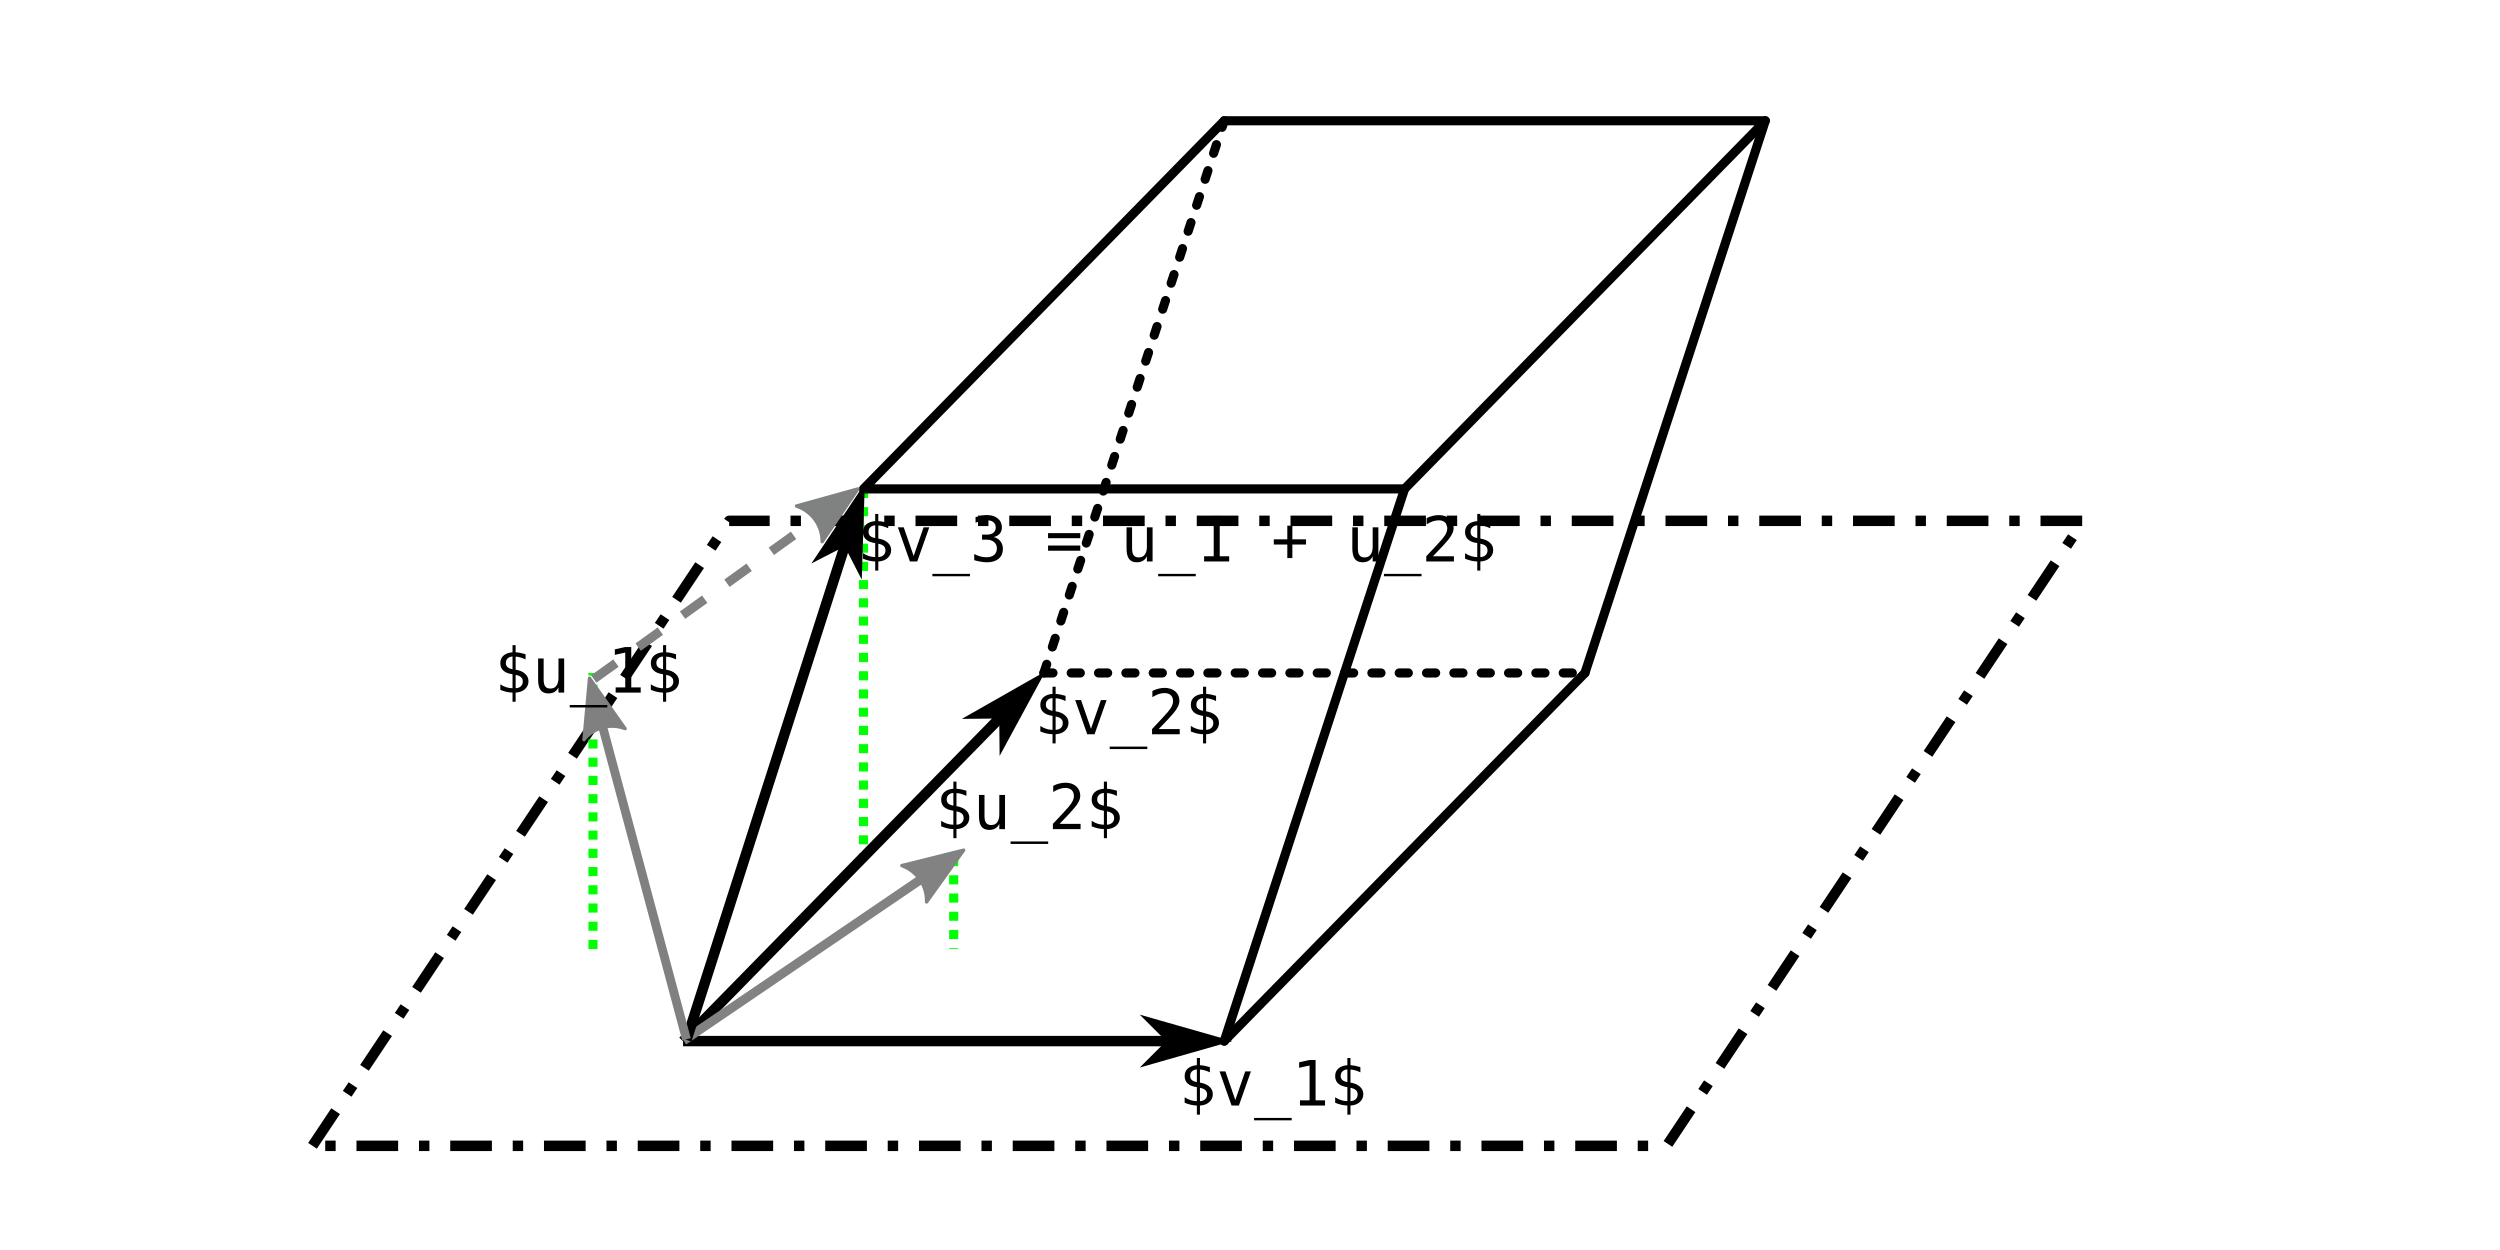
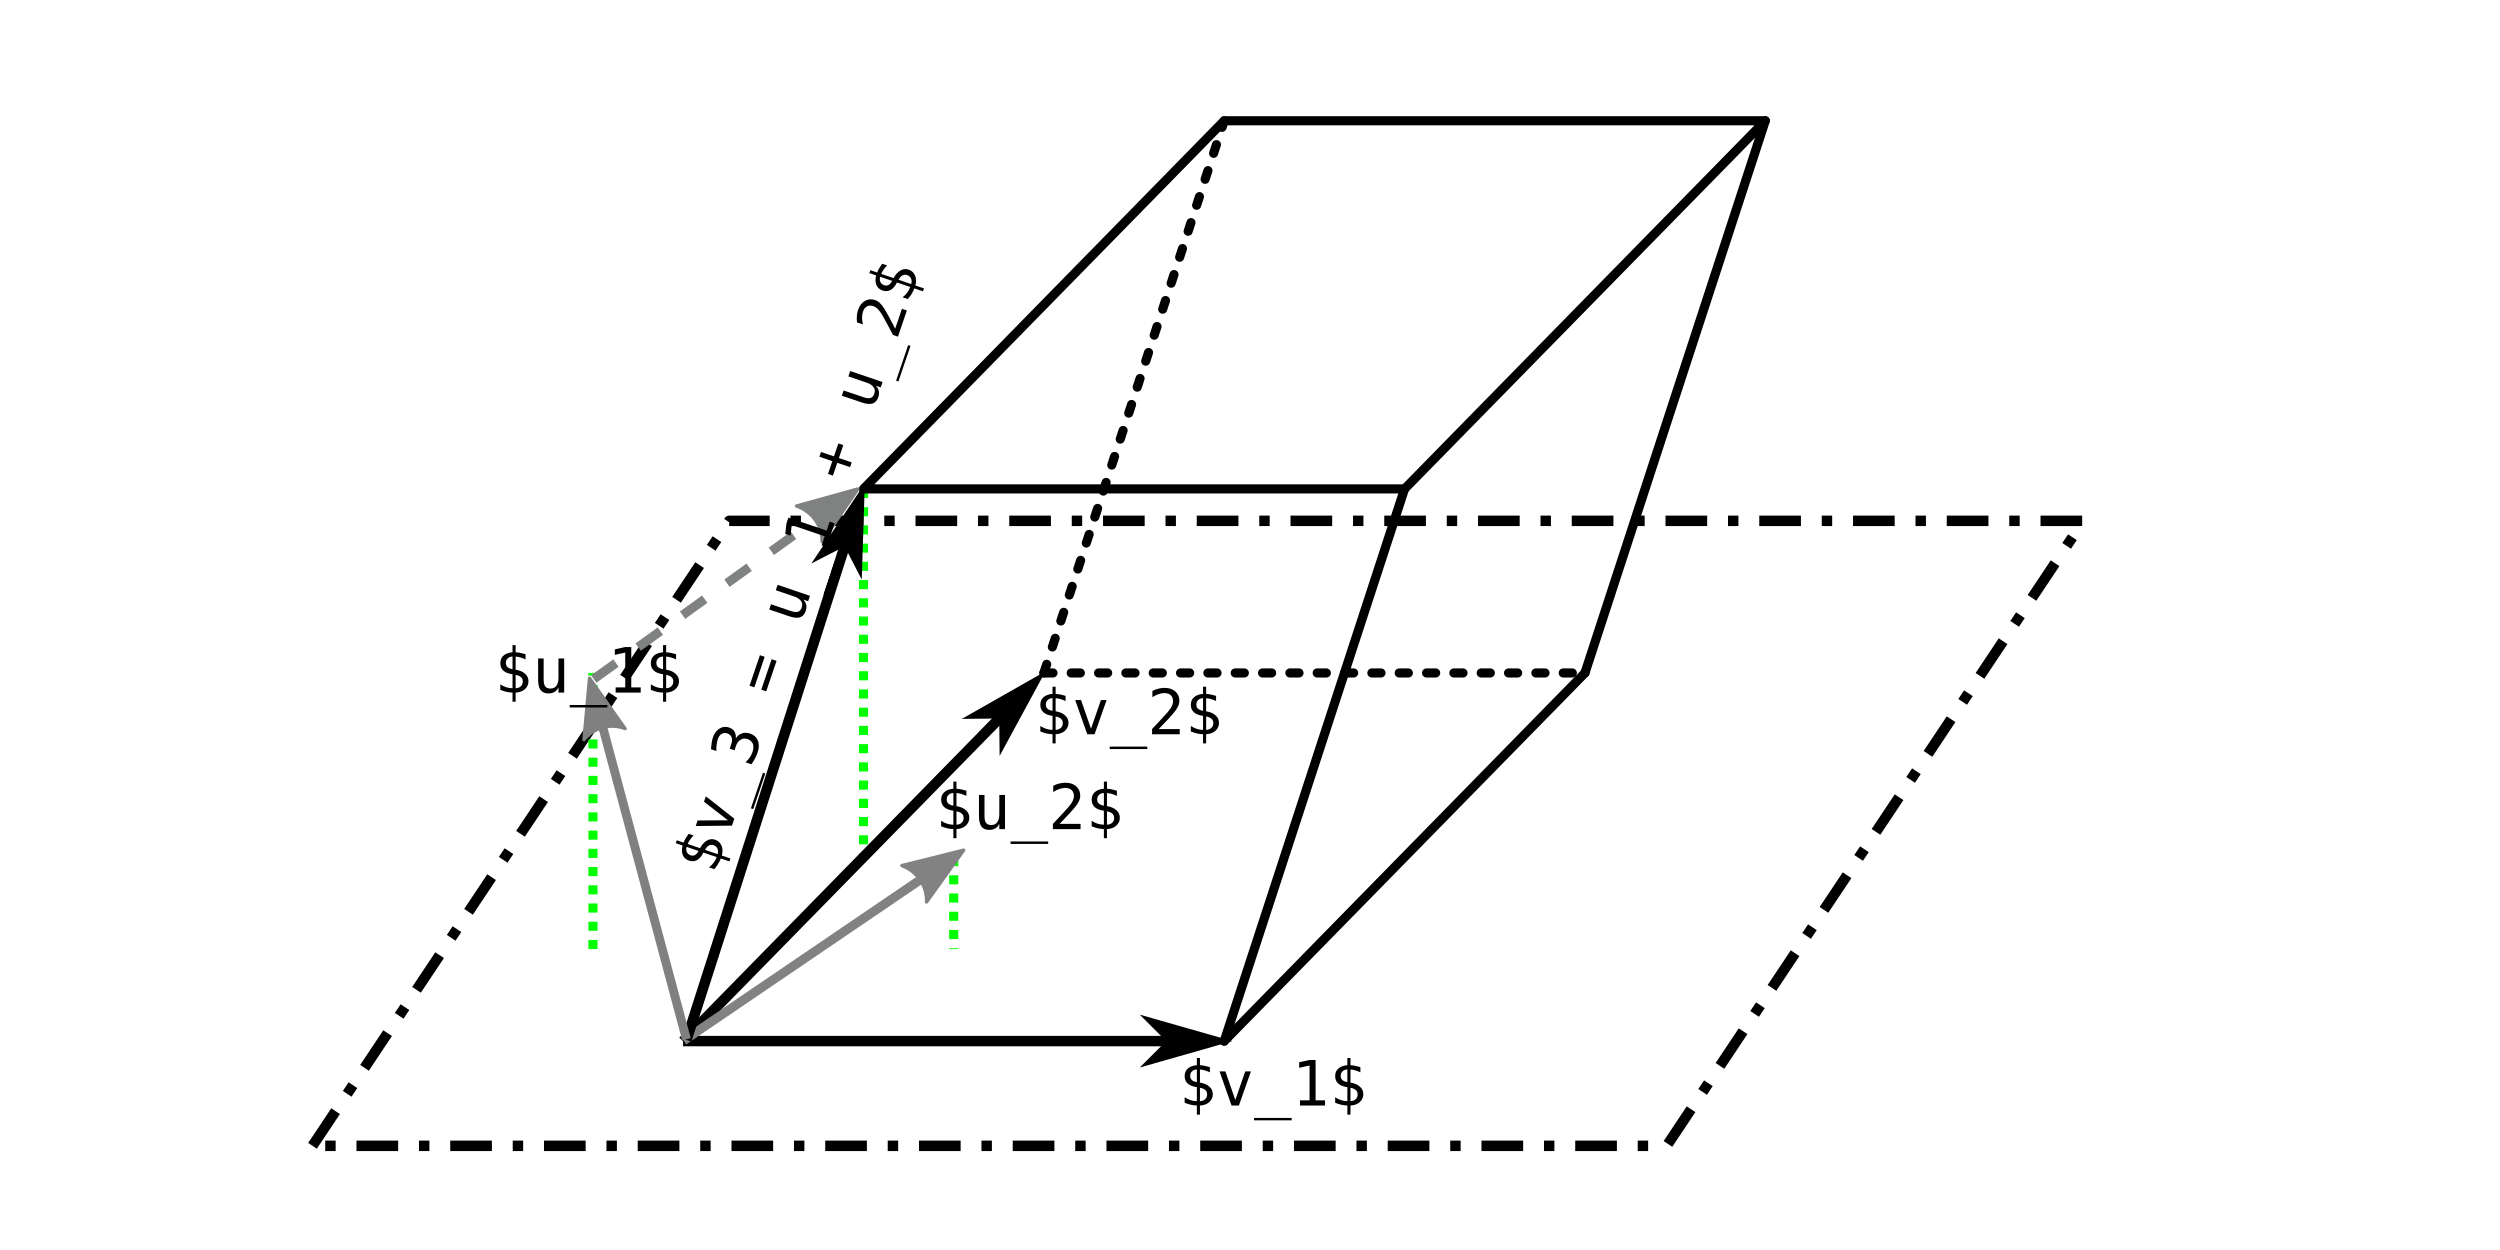
<svg xmlns="http://www.w3.org/2000/svg" width="240mm" height="120mm" viewBox="0 0 240 120" version="1.1" id="svg8">
  <defs id="defs2">
    <linearGradient id="linearGradient9154">
      <stop style="stop-color:#000000;stop-opacity:1;" offset="0" id="stop9152" />
    </linearGradient>
    <linearGradient id="linearGradient8726">
      <stop style="stop-color:#000000;stop-opacity:1;" offset="0" id="stop8724" />
    </linearGradient>
    <linearGradient id="linearGradient8701">
      <stop style="stop-color:#000000;stop-opacity:1;" offset="0" id="stop8699" />
    </linearGradient>
    <rect x="-113.386" y="226.772" width="302.362" height="113.386" id="rect2155" />
    <rect x="113.386" y="0" width="188.976" height="113.386" id="rect1820" />
    <rect x="113.386" y="37.795" width="302.362" height="113.386" id="rect1824" />
    <rect x="77.286" y="17.355" width="240.246" height="77.858" id="rect2431" />
    <rect x="301.179" y="55.063" width="116.97" height="85.805" id="rect2737" />
    <rect x="500.156" y="339.481" width="76.996" height="58.121" id="rect37965" />
    <rect x="462.06" y="364.421" width="84.959" height="40.164" id="rect20201" />
    <marker style="overflow:visible" id="EmptyTriangleOutM" refX="0.0" refY="0.0" orient="auto">
      <path transform="scale(0.4) translate(-4.5,0)" style="fill-rule:evenodd;fill:context-fill;stroke:context-stroke;stroke-width:1.0pt" d="M 5.77,0.0 L -2.88,5.0 L -2.88,-5.0 L 5.77,0.0 z " id="path1049" />
    </marker>
    <marker style="overflow:visible;" id="Arrow1Mend" refX="0.0" refY="0.0" orient="auto">
      <path transform="scale(0.4) rotate(180) translate(10,0)" style="fill-rule:evenodd;fill:context-stroke;stroke:context-stroke;stroke-width:1.0pt;" d="M 0.0,0.0 L 5.0,-5.0 L -12.5,0.0 L 5.0,5.0 L 0.0,0.0 z " id="path895" />
    </marker>
    <marker style="overflow:visible;" id="Arrow2Mend" refX="0.0" refY="0.0" orient="auto">
      <path transform="scale(0.6) rotate(180) translate(0,0)" d="M 8.719,4.034 L -2.207,0.016 L 8.719,-4.002 C 6.973,-1.63 6.983,1.616 8.719,4.034 z " style="stroke:context-stroke;fill-rule:evenodd;fill:context-stroke;stroke-width:0.625;stroke-linejoin:round;" id="path913" />
    </marker>
    <marker style="overflow:visible" id="Arrow2Mstart" refX="0.0" refY="0.0" orient="auto">
      <path transform="scale(0.6) translate(0,0)" d="M 8.719,4.034 L -2.207,0.016 L 8.719,-4.002 C 6.973,-1.63 6.983,1.616 8.719,4.034 z " style="stroke:context-stroke;fill-rule:evenodd;fill:context-stroke;stroke-width:0.625;stroke-linejoin:round" id="path910" />
    </marker>
    <marker style="overflow:visible" id="Arrow2Lstart" refX="0.0" refY="0.0" orient="auto">
      <path transform="scale(1.1) translate(1,0)" d="M 8.719,4.034 L -2.207,0.016 L 8.719,-4.002 C 6.973,-1.63 6.983,1.616 8.719,4.034 z " style="stroke:context-stroke;fill-rule:evenodd;fill:context-stroke;stroke-width:0.625;stroke-linejoin:round" id="path904" />
    </marker>
    <marker style="overflow:visible;" id="Arrow1Lend" refX="0.0" refY="0.0" orient="auto">
      <path transform="scale(0.8) rotate(180) translate(12.5,0)" style="fill-rule:evenodd;fill:context-stroke;stroke:context-stroke;stroke-width:1.0pt;" d="M 0.0,0.0 L 5.0,-5.0 L -12.5,0.0 L 5.0,5.0 L 0.0,0.0 z " id="path889" />
    </marker>
    <marker style="overflow:visible" id="Arrow1Lstart" refX="0.0" refY="0.0" orient="auto">
      <path transform="scale(0.8) translate(12.5,0)" style="fill-rule:evenodd;fill:context-stroke;stroke:context-stroke;stroke-width:1.0pt" d="M 0.0,0.0 L 5.0,-5.0 L -12.5,0.0 L 5.0,5.0 L 0.0,0.0 z " id="path886" />
    </marker>
    <marker style="overflow:visible" id="Arrow2Mend-3" refX="0" refY="0" orient="auto">
      <path transform="scale(-0.6)" d="M 8.719,4.034 -2.207,0.016 8.719,-4.002 c -1.745,2.372 -1.735,5.617 -6e-7,8.035 z" style="fill:context-stroke;fill-rule:evenodd;stroke:context-stroke;stroke-width:0.625;stroke-linejoin:round" id="path913-6" />
    </marker>
    <marker style="overflow:visible" id="Arrow2Mend-3-0" refX="0" refY="0" orient="auto">
      <path transform="scale(-0.6)" d="M 8.719,4.034 -2.207,0.016 8.719,-4.002 c -1.745,2.372 -1.735,5.617 -6e-7,8.035 z" style="fill:context-stroke;fill-rule:evenodd;stroke:context-stroke;stroke-width:0.625;stroke-linejoin:round" id="path913-6-8" />
    </marker>
    <g id="g15985">
      <g id="glyph-0-0" />
      <g id="glyph-0-1">
        <path d="M 4.078 -0.688 C 4.234 -0.031 4.812 0.125 5.094 0.125 C 5.469 0.125 5.766 -0.125 5.953 -0.531 C 6.156 -0.969 6.312 -1.672 6.312 -1.703 C 6.312 -1.766 6.266 -1.812 6.188 -1.812 C 6.078 -1.812 6.078 -1.75 6.031 -1.578 C 5.812 -0.75 5.594 -0.125 5.109 -0.125 C 4.75 -0.125 4.75 -0.516 4.75 -0.672 C 4.75 -0.938 4.797 -1.062 4.906 -1.562 C 5 -1.891 5.078 -2.219 5.156 -2.547 L 5.641 -4.5 C 5.719 -4.797 5.719 -4.812 5.719 -4.859 C 5.719 -5.031 5.578 -5.156 5.406 -5.156 C 5.062 -5.156 4.969 -4.859 4.906 -4.547 C 4.781 -4.094 4.141 -1.516 4.047 -1.094 C 4.047 -1.094 3.578 -0.125 2.703 -0.125 C 2.078 -0.125 1.953 -0.656 1.953 -1.094 C 1.953 -1.781 2.297 -2.734 2.609 -3.531 C 2.75 -3.922 2.812 -4.078 2.812 -4.312 C 2.812 -4.828 2.438 -5.266 1.859 -5.266 C 0.766 -5.266 0.328 -3.531 0.328 -3.438 C 0.328 -3.391 0.375 -3.328 0.453 -3.328 C 0.562 -3.328 0.578 -3.375 0.625 -3.547 C 0.906 -4.578 1.375 -5.031 1.828 -5.031 C 1.953 -5.031 2.141 -5.016 2.141 -4.641 C 2.141 -4.328 2.016 -3.984 1.828 -3.531 C 1.297 -2.109 1.25 -1.656 1.25 -1.297 C 1.25 -0.078 2.156 0.125 2.656 0.125 C 3.422 0.125 3.844 -0.406 4.078 -0.688 Z M 4.078 -0.688 " id="path15978" />
      </g>
      <g id="glyph-1-0" />
      <g id="glyph-1-1">
        <path d="M 2.25 -1.625 C 2.375 -1.75 2.703 -2.016 2.844 -2.125 C 3.328 -2.578 3.797 -3.016 3.797 -3.734 C 3.797 -4.688 3 -5.297 2.016 -5.297 C 1.047 -5.297 0.422 -4.578 0.422 -3.859 C 0.422 -3.469 0.734 -3.422 0.844 -3.422 C 1.016 -3.422 1.266 -3.531 1.266 -3.844 C 1.266 -4.25 0.859 -4.25 0.766 -4.25 C 1 -4.844 1.531 -5.031 1.922 -5.031 C 2.656 -5.031 3.047 -4.406 3.047 -3.734 C 3.047 -2.906 2.469 -2.297 1.516 -1.344 L 0.516 -0.297 C 0.422 -0.219 0.422 -0.203 0.422 0 L 3.562 0 L 3.797 -1.422 L 3.547 -1.422 C 3.531 -1.266 3.469 -0.875 3.375 -0.719 C 3.328 -0.656 2.719 -0.656 2.594 -0.656 L 1.172 -0.656 Z M 2.25 -1.625 " id="path15982" />
      </g>
    </g>
  </defs>
  <g id="layer2">
    <path style="fill:#ff0000;fill-opacity:0.003;fill-rule:evenodd;stroke:#000000;stroke-width:1;stroke-linecap:butt;stroke-linejoin:round;stroke-miterlimit:4;stroke-dasharray:4, 2, 1, 2;stroke-dashoffset:0;stroke-opacity:1;paint-order:normal" d="M 30,110 70,50 h 130 l -40,60 H 30" id="path4582" />
  </g>
  <g id="layer3">
    <path style="fill:#ff0000;fill-opacity:0.003;fill-rule:evenodd;stroke:#00ff00;stroke-width:0.875;stroke-linecap:butt;stroke-linejoin:round;stroke-miterlimit:4;stroke-dasharray:0.875, 0.875;stroke-dashoffset:0;stroke-opacity:1;paint-order:normal" d="M 56.926,268.11 V 241.604" id="path3855" transform="translate(0,-177)" />
    <path style="fill:#ff0000;fill-opacity:0.003;fill-rule:evenodd;stroke:#00ff00;stroke-width:0.875;stroke-linecap:butt;stroke-linejoin:round;stroke-miterlimit:4;stroke-dasharray:0.875, 0.875;stroke-dashoffset:0;stroke-opacity:1;paint-order:normal" d="m 91.555,259.275 v 8.835" id="path4319" transform="translate(0,-177)" />
    <path style="fill:#ff0000;fill-opacity:0.003;fill-rule:evenodd;stroke:#00ff00;stroke-width:0.875;stroke-linecap:butt;stroke-linejoin:round;stroke-miterlimit:4;stroke-dasharray:0.875, 0.875;stroke-dashoffset:0;stroke-opacity:1;paint-order:normal" d="m 82.898,223.934 v 35.341" id="path4354" transform="translate(0,-177)" />
  </g>
  <g id="layer1" transform="translate(0,-177)">
    <path style="fill:#800000;fill-opacity:0.003;fill-rule:evenodd;stroke:#000000;stroke-width:0.875;stroke-linecap:round;stroke-linejoin:round;stroke-miterlimit:4;stroke-dasharray:none;stroke-dashoffset:0" d="m 82.898,223.934 h 51.943 l 34.629,-35.341 H 117.526 l -34.629,35.341" id="path1196" />
    <path style="fill:#800000;fill-opacity:0.003;fill-rule:evenodd;stroke:#000000;stroke-width:0.875;stroke-linecap:round;stroke-linejoin:round;stroke-miterlimit:4;stroke-dasharray:none;stroke-dashoffset:0" d="m 117.526,276.945 17.314,-53.011" id="path1524" />
    <path style="fill:#800000;fill-opacity:0.003;fill-rule:evenodd;stroke:#000000;stroke-width:0.875;stroke-linecap:round;stroke-linejoin:round;stroke-miterlimit:4;stroke-dasharray:none;stroke-dashoffset:0" d="m 117.526,276.945 34.629,-35.341" id="path1526" />
    <path style="fill:#800000;fill-opacity:0.003;fill-rule:evenodd;stroke:#000000;stroke-width:0.875;stroke-linecap:round;stroke-linejoin:round;stroke-miterlimit:4;stroke-dasharray:none;stroke-dashoffset:0" d="m 169.469,188.593 -17.314,53.011" id="path1754" />
    <path style="fill:#800000;fill-opacity:0.003;fill-rule:evenodd;stroke:#000000;stroke-width:0.875;stroke-linecap:round;stroke-linejoin:round;stroke-miterlimit:4;stroke-dasharray:0.875, 1.749;stroke-dashoffset:0" d="m 100.212,241.604 h 51.943" id="path1833" />
    <path style="fill:#800000;fill-opacity:0.003;fill-rule:evenodd;stroke:#000000;stroke-width:0.875;stroke-linecap:round;stroke-linejoin:round;stroke-miterlimit:4;stroke-dasharray:0.875, 1.749;stroke-dashoffset:0" d="M 100.212,241.604 117.526,188.593" id="path1934" />
    <path style="fill:none;fill-opacity:1;fill-rule:evenodd;stroke:#000000;stroke-width:1;stroke-miterlimit:4;stroke-dasharray:none;stroke-opacity:1;marker-end:url(#Arrow1Mend)" d="M 65.568,276.961 98.99,242.851" id="path2162" />
    <path style="fill:none;fill-opacity:1;fill-rule:evenodd;stroke:#000000;stroke-width:1;stroke-miterlimit:4;stroke-dasharray:none;stroke-opacity:1;marker-end:url(#Arrow1Mend)" d="M 65.574,276.945 H 116.331" id="path2197" />
    <path style="fill:#888787;fill-opacity:1;fill-rule:evenodd;stroke:#838282;stroke-width:0.875;stroke-linecap:butt;stroke-linejoin:round;stroke-miterlimit:4;stroke-dasharray:none;stroke-dashoffset:0;stroke-opacity:1;marker-end:url(#Arrow2Mend-3);paint-order:normal" d="M 65.627,276.9 91.555,259.275" id="path3095-7" />
    <path style="fill:#ff0000;fill-opacity:1;fill-rule:evenodd;stroke:#808181;stroke-width:0.875;stroke-linecap:butt;stroke-linejoin:round;stroke-miterlimit:4;stroke-dasharray:2.625, 2.625;stroke-dashoffset:0;stroke-opacity:1;marker-end:url(#Arrow2Mend-3-0);paint-order:normal" d="M 57,242.186 81.417,224.625" id="path3095-7-1" />
    <text xml:space="preserve" transform="matrix(0.2645833,0,0,0.2645833,0,177)" id="text20199" style="font-size:22.677px;text-align:center;white-space:pre;shape-inside:url(#rect20201);fill:#ff0000;fill-opacity:0.003;fill-rule:evenodd;stroke:#000000;stroke-width:3.78;stroke-linecap:butt;stroke-linejoin:round;stroke-miterlimit:4;stroke-dasharray:15.118, 7.559, 3.78, 7.559;stroke-dashoffset:0;stroke-opacity:1;paint-order:normal" />
    <text xml:space="preserve" transform="matrix(0.2645833,0,0,0.2645833,0,177)" id="text37963" style="font-style:normal;font-variant:normal;font-weight:normal;font-stretch:normal;font-size:22.677px;font-family:Arial;-inkscape-font-specification:'Arial, Normal';font-variant-ligatures:normal;font-variant-caps:normal;font-variant-numeric:normal;font-variant-east-asian:normal;text-align:center;white-space:pre;shape-inside:url(#rect37965);fill:#ff0000;fill-opacity:0.003;fill-rule:evenodd;stroke:#000000;stroke-width:3.78;stroke-linecap:butt;stroke-linejoin:round;stroke-miterlimit:4;stroke-dasharray:15.118, 7.559, 3.78, 7.559;stroke-dashoffset:0;stroke-opacity:1;paint-order:normal" />
    <text xml:space="preserve" transform="matrix(0.2645833,0,0,0.2645833,0,177)" id="text2735" style="font-size:18.898px;font-family:Arial;-inkscape-font-specification:'Arial, Normal';text-align:center;white-space:pre;shape-inside:url(#rect2737);fill:#ff0000;fill-opacity:0.003;fill-rule:evenodd;stroke:#000000;stroke-width:3.78;stroke-linejoin:round;stroke-dasharray:15.118, 7.559, 3.78, 7.559" />
    <path style="fill:none;fill-opacity:1;fill-rule:evenodd;stroke:#000000;stroke-width:1;stroke-linejoin:miter;stroke-miterlimit:4;stroke-dasharray:none;stroke-opacity:1;marker-end:url(#Arrow1Mend)" d="M 65.902,276.835 82.421,225.282" id="path36504" />
    <path style="fill:none;fill-opacity:1;fill-rule:evenodd;stroke:#818080;stroke-width:0.849;stroke-linejoin:miter;stroke-miterlimit:4;stroke-dasharray:none;stroke-opacity:1;marker-end:url(#Arrow2Mend)" d="M 65.902,276.773 56.893,243.188" id="path37666" />
    <text xml:space="preserve" transform="matrix(0.2645833,0,0,0.2645833,0,177)" id="text1822" style="font-size:37.795px;font-family:sans-serif;-inkscape-font-specification:sans-serif;text-align:center;white-space:pre;shape-inside:url(#rect1824);fill:none;fill-rule:evenodd;stroke:#000d00;stroke-width:3.209" />
  </g>
  <g id="layer4" style="display:inline">
    <text style="font-size:6px;font-family:monospace;-inkscape-font-specification:'monospace, Normal';fill:#000000;fill-opacity:1;stroke:none;stroke-width:0.265" xml:space="preserve" id="text10839" x="99.308" y="70.486">
      <tspan id="tspan10837" style="font-size:6px;stroke-width:0.265" x="99.308" y="70.486">$v_2$</tspan>
    </text>
    <text style="font-size:6px;font-family:monospace;-inkscape-font-specification:'monospace, Normal';fill:#000000;fill-opacity:1;stroke:none;stroke-width:0.265" xml:space="preserve" id="text1013" x="113.165" y="106.132">
      <tspan id="tspan1011" style="font-size:6px;stroke-width:0.265" x="113.165" y="106.132">$v_1$</tspan>
    </text>
    <text style="font-size:6px;font-family:monospace;-inkscape-font-specification:'monospace, Normal';fill:#000000;fill-opacity:1;stroke:none;stroke-width:0.265" xml:space="preserve" id="text14991" x="47.469" y="66.491">
      <tspan id="tspan14989" style="font-size:6px;stroke-width:0.265" x="47.469" y="66.491">$u_1$</tspan>
    </text>
-     <text style="font-size:6px;font-family:monospace;-inkscape-font-specification:'monospace, Normal';fill:#000000;fill-opacity:1;stroke:none;stroke-width:0.265" xml:space="preserve" id="text4329" x="82.286" y="53.9">
-       <tspan id="tspan4327" style="font-size:6px;stroke-width:0.265" x="82.286" y="53.9">$v_3 = u_1 + u_2$</tspan>
+     <text style="font-size:6px;font-family:monospace;-inkscape-font-specification:'monospace, Normal';fill:#000000;fill-opacity:1;stroke:none;stroke-width:0.265" xml:space="preserve" id="text4329" x="-57.527" y="92.019" transform="rotate(-71.24657)">
+       <tspan id="tspan4327" style="font-size:6px;stroke-width:0.265" x="-57.527" y="92.019">$v_3 = u_1 + u_2$</tspan>
    </text>
    <text style="font-size:6px;font-family:monospace;-inkscape-font-specification:'monospace, Normal';fill:#000000;fill-opacity:1;stroke:none;stroke-width:0.265" xml:space="preserve" id="text1023" x="89.788" y="79.593">
      <tspan id="tspan1021" style="font-size:6px;stroke-width:0.265" x="89.788" y="79.593">$u_2$</tspan>
    </text>
  </g>
</svg>
